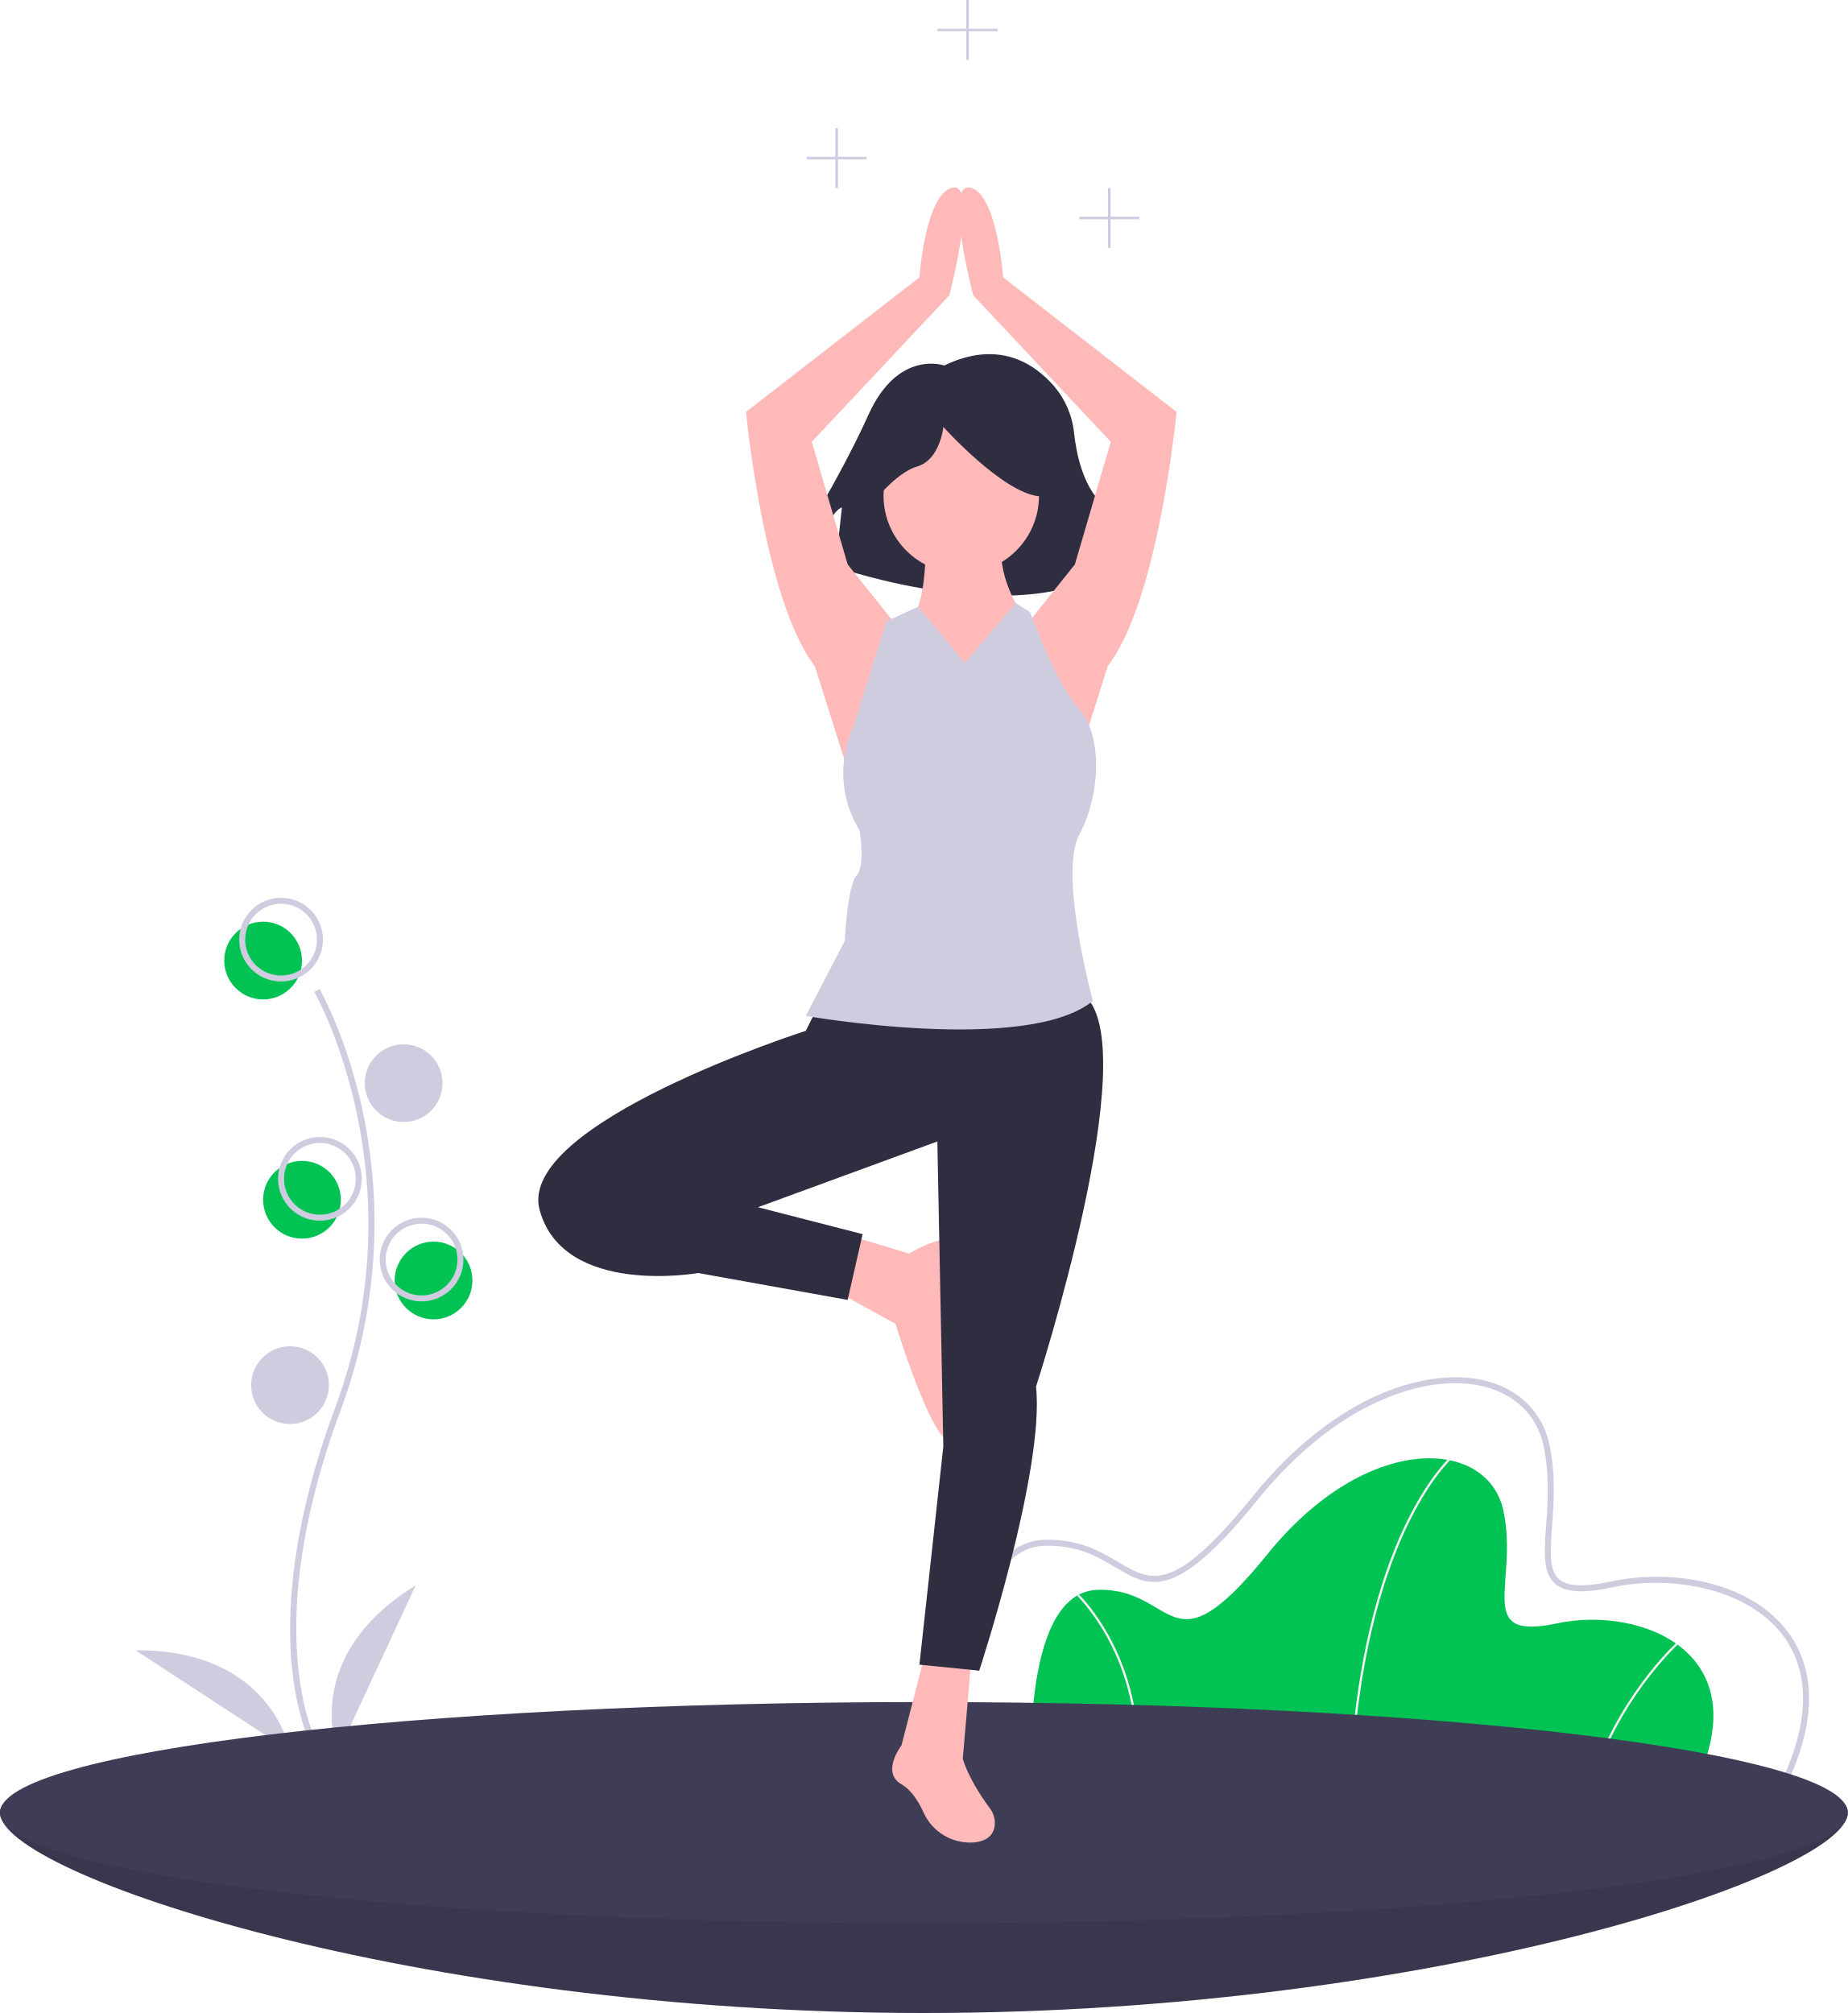
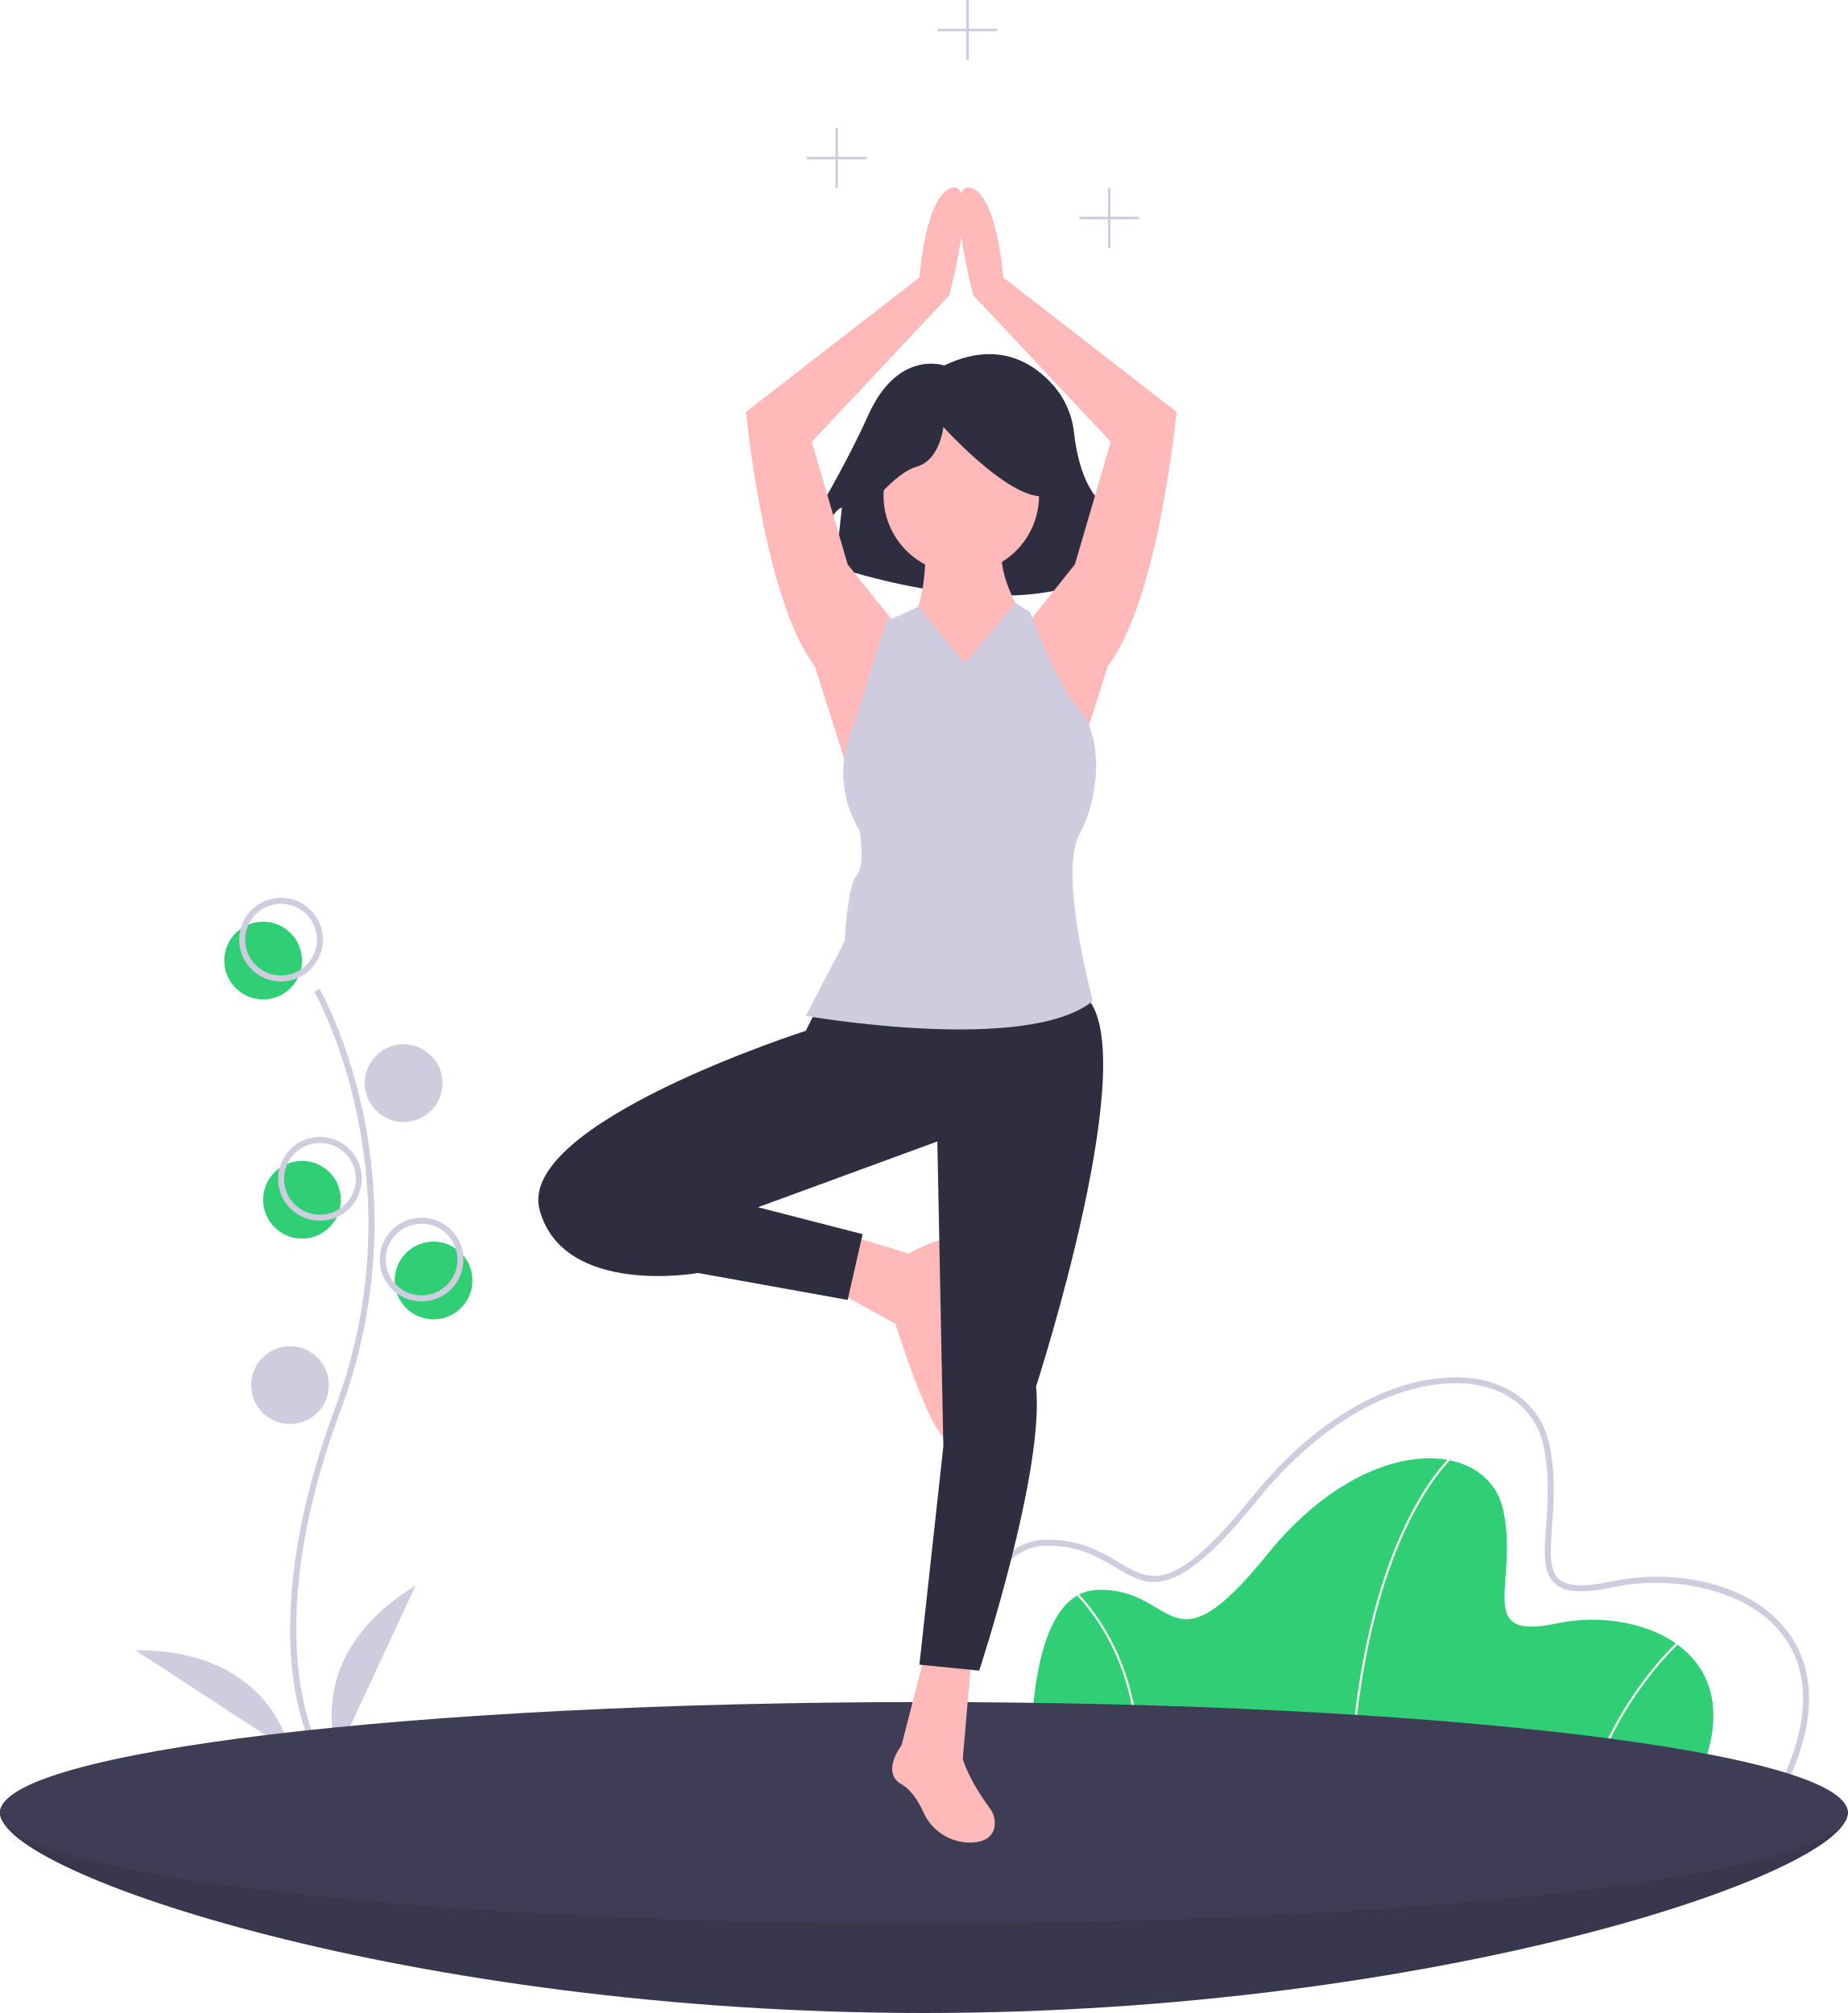
<svg xmlns="http://www.w3.org/2000/svg" data-name="Layer 1" width="745.338" height="812" viewBox="0 0 745.338 812">
  <path d="M972.669,775.195C972.669,799.84,805.819,856,600,856s-372.669-56.16-372.669-80.805S394.181,766.752,600,766.752,972.669,750.55,972.669,775.195Z" transform="translate(-227.3311 -44)" fill="#3f3d56" />
  <path d="M972.669,775.195C972.669,799.84,805.819,856,600,856s-372.669-56.16-372.669-80.805S394.181,766.752,600,766.752,972.669,750.55,972.669,775.195Z" transform="translate(-227.3311 -44)" opacity="0.1" />
-   <circle cx="106.132" cy="387.471" r="15.679" fill="#00c354" />
-   <circle cx="174.877" cy="516.518" r="15.679" fill="#00c354" />
-   <circle cx="121.811" cy="483.955" r="15.679" fill="#00c354" />
+   <circle cx="106.132" cy="387.471" r="15.679" fill="#00c355ce" />
+   <circle cx="174.877" cy="516.518" r="15.679" fill="#00c355ce" />
+   <circle cx="121.811" cy="483.955" r="15.679" fill="#00c355ce" />
  <path d="M354.143,750.497c-.277-.452-6.803-11.349-9.065-33.977-2.075-20.76-.741-55.751,17.406-104.562,34.379-92.469-7.923-167.078-8.355-167.821l2.087-1.211c.11.188,11.025,19.211,17.474,49.501a215.956,215.956,0,0,1-8.944,120.372c-34.321,92.311-8.805,136.01-8.544,136.441Z" transform="translate(-227.3311 -44)" fill="#cfcce0" />
  <path d="M340.7,439.913a16.885,16.885,0,1,1,16.885-16.885A16.904,16.904,0,0,1,340.7,439.913Zm0-31.357a14.473,14.473,0,1,0,14.473,14.473A14.489,14.489,0,0,0,340.7,408.556Z" transform="translate(-227.3311 -44)" fill="#cfcce0" />
  <circle cx="162.816" cy="436.919" r="15.679" fill="#cfcce0" />
  <path d="M356.378,536.397A16.885,16.885,0,1,1,373.263,519.513,16.904,16.904,0,0,1,356.378,536.397Zm0-31.357a14.473,14.473,0,1,0,14.473,14.473A14.489,14.489,0,0,0,356.378,505.04Z" transform="translate(-227.3311 -44)" fill="#cfcce0" />
  <path d="M397.384,568.961a16.885,16.885,0,1,1,16.885-16.885A16.904,16.904,0,0,1,397.384,568.961Zm0-31.357a14.473,14.473,0,1,0,14.473,14.473A14.489,14.489,0,0,0,397.384,537.603Z" transform="translate(-227.3311 -44)" fill="#cfcce0" />
  <circle cx="116.987" cy="558.73" r="15.679" fill="#cfcce0" />
  <path d="M363.615,751.074s-15.679-38.594,31.357-67.539Z" transform="translate(-227.3311 -44)" fill="#cfcce0" />
  <path d="M344.332,750.374s-7.135-41.041-62.363-40.689Z" transform="translate(-227.3311 -44)" fill="#cfcce0" />
-   <path d="M910.362,765.546H643.495s-5.409-79.339,26.597-80.24,28.4,35.162,68.52-14.425,88.805-46.882,95.116-17.581-12.171,52.742,21.638,45.53S937.86,710.55,910.362,765.546Z" transform="translate(-227.3311 -44)" fill="#00c354" />
+   <path d="M910.362,765.546H643.495s-5.409-79.339,26.597-80.24,28.4,35.162,68.52-14.425,88.805-46.882,95.116-17.581-12.171,52.742,21.638,45.53S937.86,710.55,910.362,765.546Z" transform="translate(-227.3311 -44)" fill="#00c355ce" />
  <path d="M772.423,765.564l-.901-.036c2.101-52.236,13.041-85.798,21.848-104.755,9.563-20.583,18.778-28.916,18.87-28.998l.599.674c-.091.081-9.198,8.331-18.685,28.775C785.396,680.101,774.516,713.525,772.423,765.564Z" transform="translate(-227.3311 -44)" fill="#f2f2f2" />
  <path d="M869.009,765.672l-.865-.252c10.422-35.772,34.964-58.357,35.211-58.581l.606.667C903.716,707.729,879.357,730.155,869.009,765.672Z" transform="translate(-227.3311 -44)" fill="#f2f2f2" />
  <path d="M685.527,765.608l-.893-.124c3.536-25.501-2.851-45.287-8.832-57.394-6.476-13.109-13.865-20.269-13.939-20.34l.624-.651c.075.072,7.578,7.342,14.123,20.591C682.647,719.912,689.095,739.88,685.527,765.608Z" transform="translate(-227.3311 -44)" fill="#f2f2f2" />
  <path d="M946.58,766.752H614.711l-.077-1.124c-.191-2.797-4.424-68.764,16.95-92.301,4.778-5.262,10.534-8.024,17.107-8.209,13.933-.396,22.688,4.822,29.75,9.011,13.311,7.896,22.104,13.113,54.075-26.402,34.635-42.808,72.005-52.018,93.488-46.897,13.88,3.31,23.447,12.663,26.247,25.662,2.651,12.309,1.807,23.875,1.128,33.168-.726,9.943-1.3,17.797,2.784,21.357,3.409,2.97,10.214,3.24,21.413.85,22.78-4.86,54.565-.701,70.52,19.912,8.584,11.09,15.345,31.249-1.183,64.306Zm-329.605-2.412H945.087c12.317-24.988,12.701-46.098,1.102-61.084-14.636-18.91-45.341-23.887-68.109-19.029-12.168,2.596-19.418,2.168-23.501-1.39-4.993-4.351-4.381-12.735-3.606-23.351.668-9.14,1.498-20.514-1.08-32.485-2.596-12.055-11.508-20.738-24.448-23.823-20.797-4.962-57.123,4.132-91.053,46.067-33.282,41.135-43.308,35.19-57.181,26.96-7.149-4.24-15.266-9.049-28.452-8.675-5.892.166-11.07,2.662-15.39,7.419C614.159,696.103,616.505,755.422,616.975,764.34Z" transform="translate(-227.3311 -44)" fill="#cfcce0" />
  <ellipse cx="372.669" cy="731.195" rx="372.669" ry="44.624" fill="#3f3d56" />
  <path d="M608.195,191.438s-18.631-6.654-30.608,19.962-30.608,55.893-30.608,55.893l10.646,2.662s2.662-18.631,9.315-21.293l-2.662,23.954s79.847,27.946,115.778-2.662l-1.331-9.315s5.323,1.331,5.323,9.315l3.992-3.992s-3.992-7.985-15.969-18.631c-7.861-6.988-10.563-20.282-11.491-28.594a34.602,34.602,0,0,0-7.966-18.843C644.656,190.67,630.152,180.865,608.195,191.438Z" transform="translate(-227.3311 -44)" fill="#2f2e41" />
  <path d="M588.543,295.791l-19.297-24.121-14.473-49.448,55.478-59.096s12.06-45.83,1.206-43.418-13.267,36.181-13.267,36.181l-69.951,54.272s7.236,75.981,27.739,102.514l15.679,49.448Z" transform="translate(-227.3311 -44)" fill="#ffb9b9" />
  <path d="M641.609,295.791l19.297-24.121,14.473-49.448-55.478-59.096s-12.06-45.83-1.206-43.418,13.267,36.181,13.267,36.181l69.951,54.272s-7.236,75.981-27.739,102.514l-15.679,49.448Z" transform="translate(-227.3311 -44)" fill="#ffb9b9" />
  <circle cx="387.744" cy="199.931" r="31.357" fill="#ffb9b9" />
  <path d="M600.603,260.815s1.206,25.327-6.03,33.769-14.473,51.86,20.503,53.066,31.357-36.181,31.357-36.181l-7.236-20.503s-10.854-15.679-7.236-30.151Z" transform="translate(-227.3311 -44)" fill="#ffb9b9" />
  <path d="M568.04,541.824l25.93,7.839s21.106-12.664,21.106-.603-7.236,27.739-4.824,38.594,7.236,37.387,0,37.387-21.709-47.036-21.709-47.036l-24.121-13.267Z" transform="translate(-227.3311 -44)" fill="#ffb9b9" />
  <path d="M600.603,710.671l-9.648,37.387s-8.442,10.854,0,15.679c3.962,2.264,6.861,6.917,8.822,11.22a20.628,20.628,0,0,0,20.255,12.254c4.116-.342,7.584-1.969,8.428-6.198a9.705,9.705,0,0,0-1.867-7.6c-8.896-12.022-10.913-19.926-10.913-19.926l3.618-42.212Z" transform="translate(-227.3311 -44)" fill="#ffb9b9" />
  <path d="M577.25,249.5s10.646-14.639,19.962-17.3S607.858,216.23,607.858,216.23s23.954,26.616,38.593,27.946,1.331-31.939,1.331-31.939l-26.616-6.654-25.285,2.662-19.962,13.308Z" transform="translate(-227.3311 -44)" fill="#2f2e41" />
  <path d="M557.185,450.165l-4.824,9.648s-116.987,37.388-107.338,72.363,63.921,25.327,63.921,25.327l60.302,10.854,6.03-26.533L533.064,530.97,605.427,504.437l2.412,123.017-9.648,88.042,24.121,2.412s26.533-80.805,22.915-114.575c0,0,44.624-137.489,19.297-157.992S557.185,450.165,557.185,450.165Z" transform="translate(-227.3311 -44)" fill="#2f2e41" />
  <path d="M616.49,311.486l-18.819-22.743-12.747,5.842-13.267,42.212S560.803,357.299,574.07,379.008c0,0,2.412,14.473-1.206,18.091s-4.824,26.533-4.824,26.533l-15.679,30.151s89.248,15.679,115.781-6.03c0,0-13.923-51.331-5.481-67.01s9.648-39.714,0-50.569-19.846-39.208-19.846-39.208l-5.841-3.736Z" transform="translate(-227.3311 -44)" fill="#cfcce0" />
  <polygon points="459.515 87.42 447.948 87.42 447.948 75.853 446.897 75.853 446.897 87.42 435.33 87.42 435.33 88.471 446.897 88.471 446.897 100.038 447.948 100.038 447.948 88.471 459.515 88.471 459.515 87.42" fill="#cfcce0" />
  <polygon points="349.583 63.235 338.016 63.235 338.016 51.668 336.965 51.668 336.965 63.235 325.398 63.235 325.398 64.286 336.965 64.286 336.965 75.853 338.016 75.853 338.016 64.286 349.583 64.286 349.583 63.235" fill="#cfcce0" />
  <polygon points="402.35 11.567 390.784 11.567 390.784 0 389.732 0 389.732 11.567 378.165 11.567 378.165 12.618 389.732 12.618 389.732 24.185 390.784 24.185 390.784 12.618 402.35 12.618 402.35 11.567" fill="#cfcce0" />
</svg>
